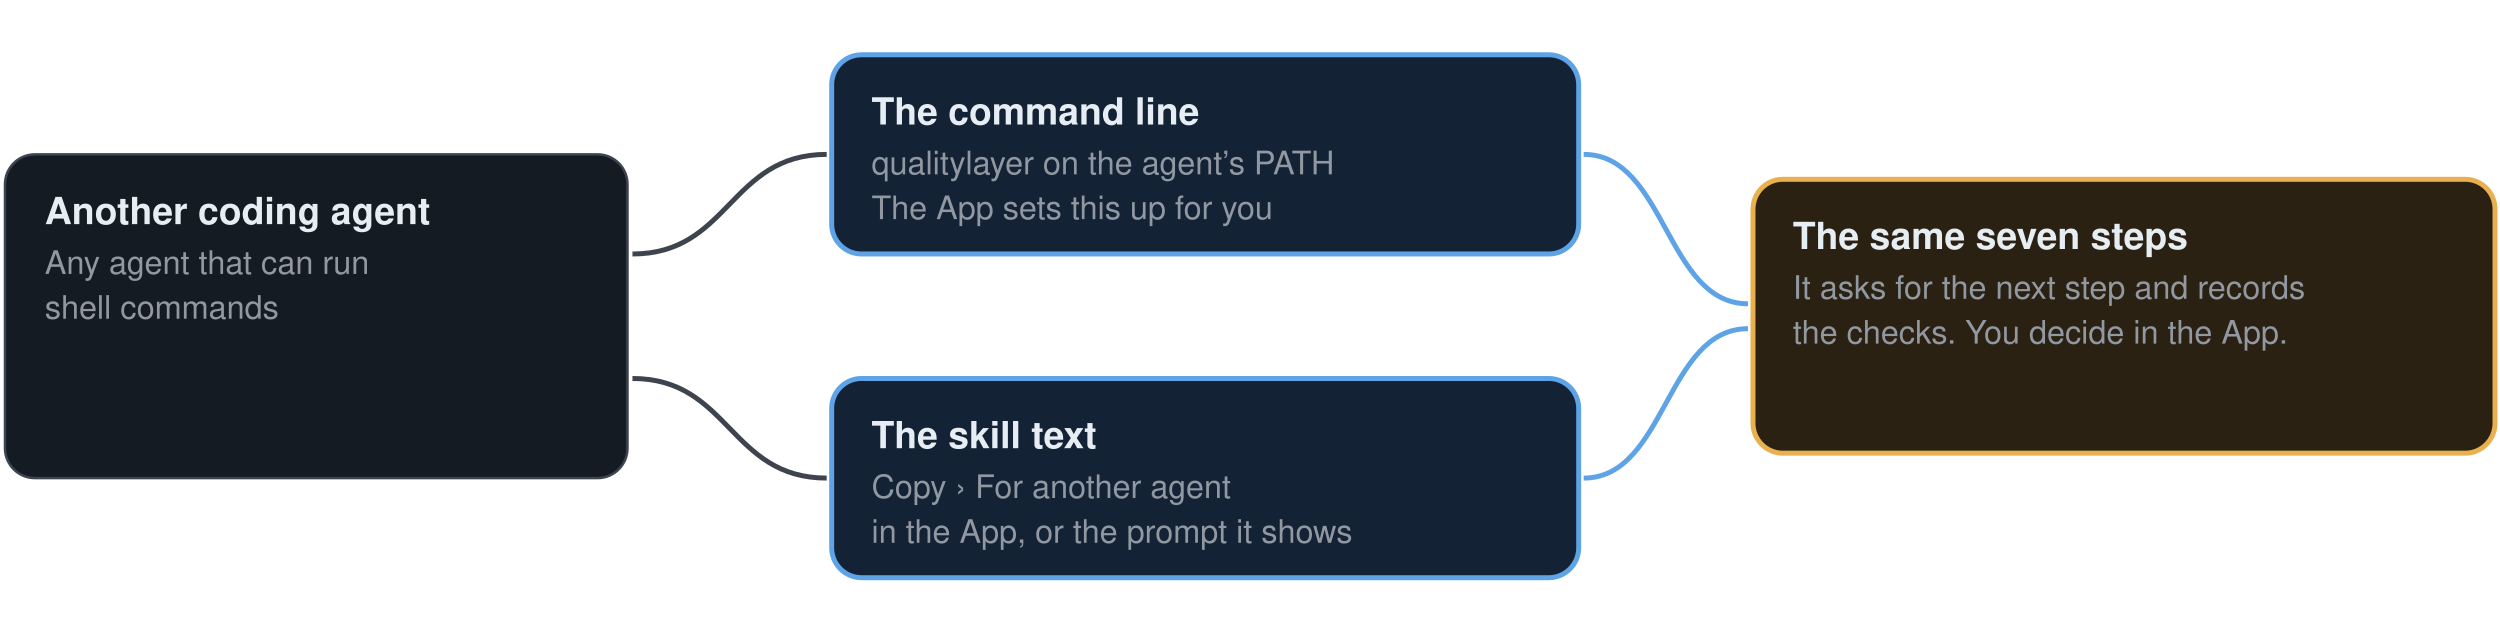
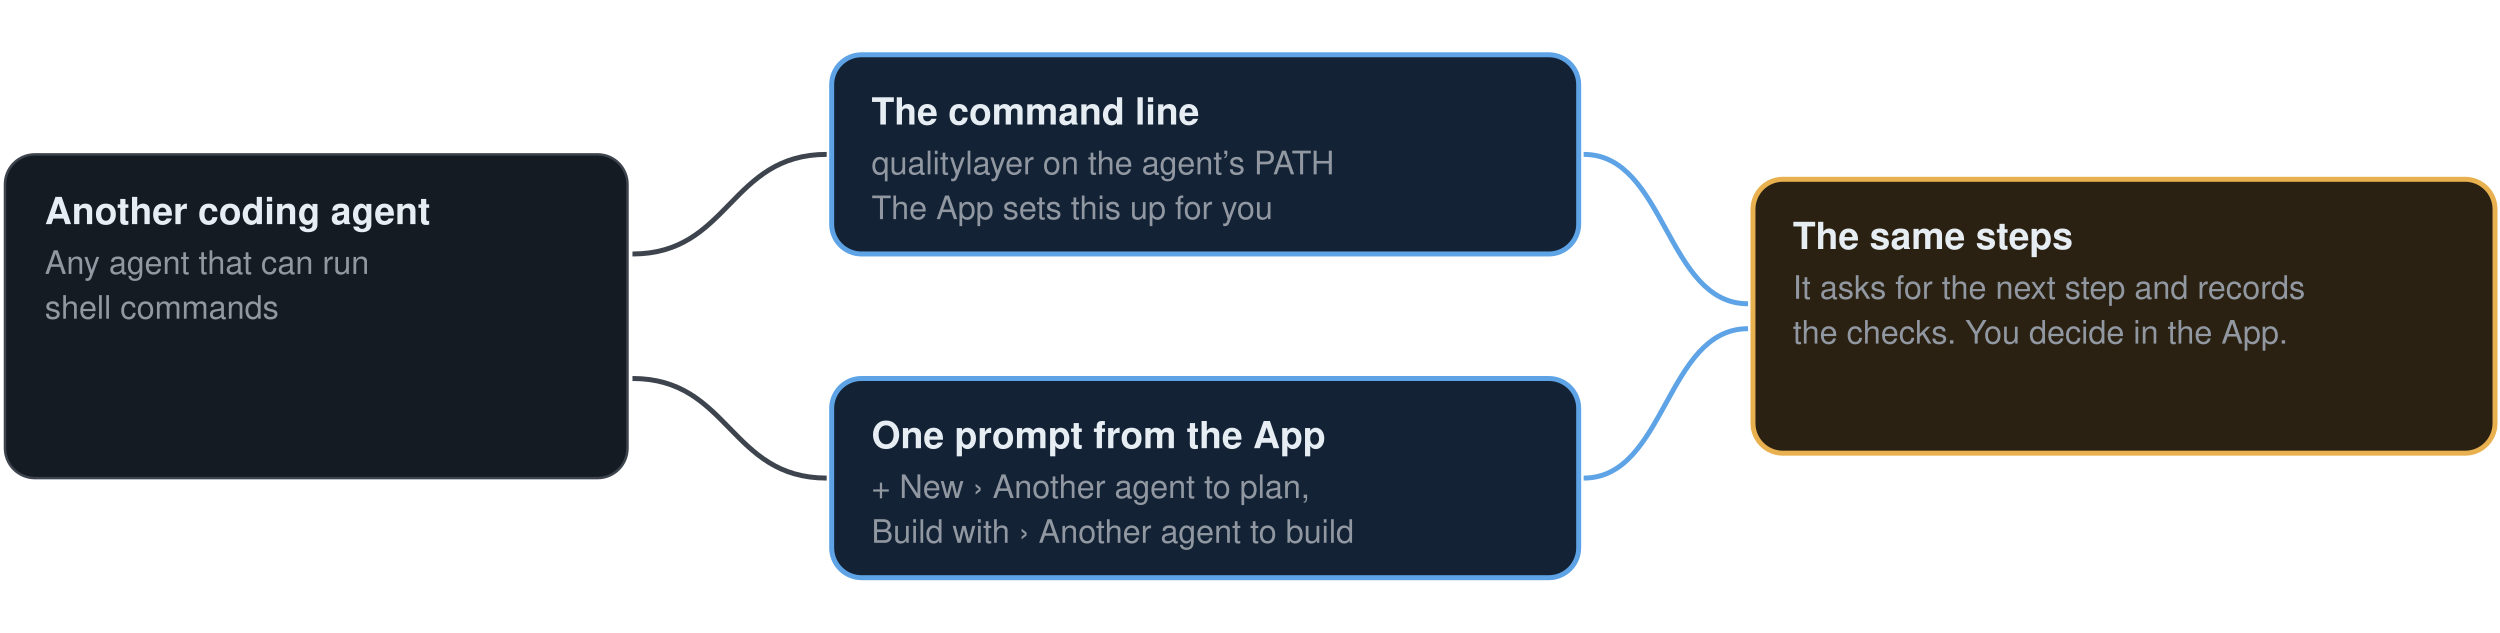
- <svg xmlns="http://www.w3.org/2000/svg" style="background:#0d1117" width="1004" height="254" viewBox="-2 -2 1004 254" role="img" aria-label="Connecting another coding agent: any agent that runs shell commands needs the qualitylayer command on its path and the skill text from Copy, For another agent; then it follows the same seven steps and you decide in the App">
+ <svg xmlns="http://www.w3.org/2000/svg" style="background:#0d1117" width="1004" height="254" viewBox="-2 -2 1004 254" role="img" aria-label="Connecting another coding agent: any agent that runs shell commands needs the qualitylayer command on its path and one prompt from the App; then it follows the same steps and you decide in the App">
  <rect x="0" y="60" width="250" height="130" rx="12" fill="#151b23" stroke="#3d444d" stroke-width="1" />
  <text x="16" y="88" font-family="-apple-system, BlinkMacSystemFont, 'Segoe UI', 'Helvetica Neue', Helvetica, Arial, sans-serif" font-size="15" font-weight="650" fill="#e6edf3" text-anchor="start">Another coding agent</text>
  <text x="16" y="108" font-family="-apple-system, BlinkMacSystemFont, 'Segoe UI', 'Helvetica Neue', Helvetica, Arial, sans-serif" font-size="13" font-weight="400" fill="#9198a1" text-anchor="start">Any agent that can run</text>
  <text x="16" y="126" font-family="-apple-system, BlinkMacSystemFont, 'Segoe UI', 'Helvetica Neue', Helvetica, Arial, sans-serif" font-size="13" font-weight="400" fill="#9198a1" text-anchor="start">shell commands</text>
  <path d="M252 100 C291.0 100 291.0 60 330 60" fill="none" stroke="#3d444d" stroke-width="2" />
  <path d="M252 150 C291.0 150 291.0 190 330 190" fill="none" stroke="#3d444d" stroke-width="2" />
  <rect x="332" y="20" width="300" height="80" rx="12" fill="#132235" stroke="#5da3e5" stroke-width="2" />
  <text x="348" y="48" font-family="-apple-system, BlinkMacSystemFont, 'Segoe UI', 'Helvetica Neue', Helvetica, Arial, sans-serif" font-size="15" font-weight="650" fill="#e6edf3" text-anchor="start">The command line</text>
  <text x="348" y="68" font-family="-apple-system, BlinkMacSystemFont, 'Segoe UI', 'Helvetica Neue', Helvetica, Arial, sans-serif" font-size="13" font-weight="400" fill="#9198a1" text-anchor="start">qualitylayer on the agent’s PATH</text>
  <text x="348" y="86" font-family="-apple-system, BlinkMacSystemFont, 'Segoe UI', 'Helvetica Neue', Helvetica, Arial, sans-serif" font-size="13" font-weight="400" fill="#9198a1" text-anchor="start">The App sets this up for you</text>
  <rect x="332" y="150" width="300" height="80" rx="12" fill="#132235" stroke="#5da3e5" stroke-width="2" />
-   <text x="348" y="178" font-family="-apple-system, BlinkMacSystemFont, 'Segoe UI', 'Helvetica Neue', Helvetica, Arial, sans-serif" font-size="15" font-weight="650" fill="#e6edf3" text-anchor="start">The skill text</text>
-   <text x="348" y="198" font-family="-apple-system, BlinkMacSystemFont, 'Segoe UI', 'Helvetica Neue', Helvetica, Arial, sans-serif" font-size="13" font-weight="400" fill="#9198a1" text-anchor="start">Copy › For another agent</text>
-   <text x="348" y="216" font-family="-apple-system, BlinkMacSystemFont, 'Segoe UI', 'Helvetica Neue', Helvetica, Arial, sans-serif" font-size="13" font-weight="400" fill="#9198a1" text-anchor="start">in the App, or the prompt it shows</text>
+   <text x="348" y="178" font-family="-apple-system, BlinkMacSystemFont, 'Segoe UI', 'Helvetica Neue', Helvetica, Arial, sans-serif" font-size="15" font-weight="650" fill="#e6edf3" text-anchor="start">One prompt from the App</text>
+   <text x="348" y="198" font-family="-apple-system, BlinkMacSystemFont, 'Segoe UI', 'Helvetica Neue', Helvetica, Arial, sans-serif" font-size="13" font-weight="400" fill="#9198a1" text-anchor="start">+ New › Another agent to plan,</text>
+   <text x="348" y="216" font-family="-apple-system, BlinkMacSystemFont, 'Segoe UI', 'Helvetica Neue', Helvetica, Arial, sans-serif" font-size="13" font-weight="400" fill="#9198a1" text-anchor="start">Build with › Another agent to build</text>
  <path d="M634 60 C667.0 60 667.0 120 700 120" fill="none" stroke="#5da3e5" stroke-width="2" />
  <path d="M634 190 C667.0 190 667.0 130 700 130" fill="none" stroke="#5da3e5" stroke-width="2" />
  <rect x="702" y="70" width="298" height="110" rx="12" fill="#2a2112" stroke="#e8b04f" stroke-width="2" />
-   <text x="718" y="98" font-family="-apple-system, BlinkMacSystemFont, 'Segoe UI', 'Helvetica Neue', Helvetica, Arial, sans-serif" font-size="15" font-weight="650" fill="#e6edf3" text-anchor="start">The same seven steps</text>
+   <text x="718" y="98" font-family="-apple-system, BlinkMacSystemFont, 'Segoe UI', 'Helvetica Neue', Helvetica, Arial, sans-serif" font-size="15" font-weight="650" fill="#e6edf3" text-anchor="start">The same steps</text>
  <text x="718" y="118" font-family="-apple-system, BlinkMacSystemFont, 'Segoe UI', 'Helvetica Neue', Helvetica, Arial, sans-serif" font-size="13" font-weight="400" fill="#9198a1" text-anchor="start">It asks for the next step and records</text>
  <text x="718" y="136" font-family="-apple-system, BlinkMacSystemFont, 'Segoe UI', 'Helvetica Neue', Helvetica, Arial, sans-serif" font-size="13" font-weight="400" fill="#9198a1" text-anchor="start">the checks. You decide in the App.</text>
</svg>
